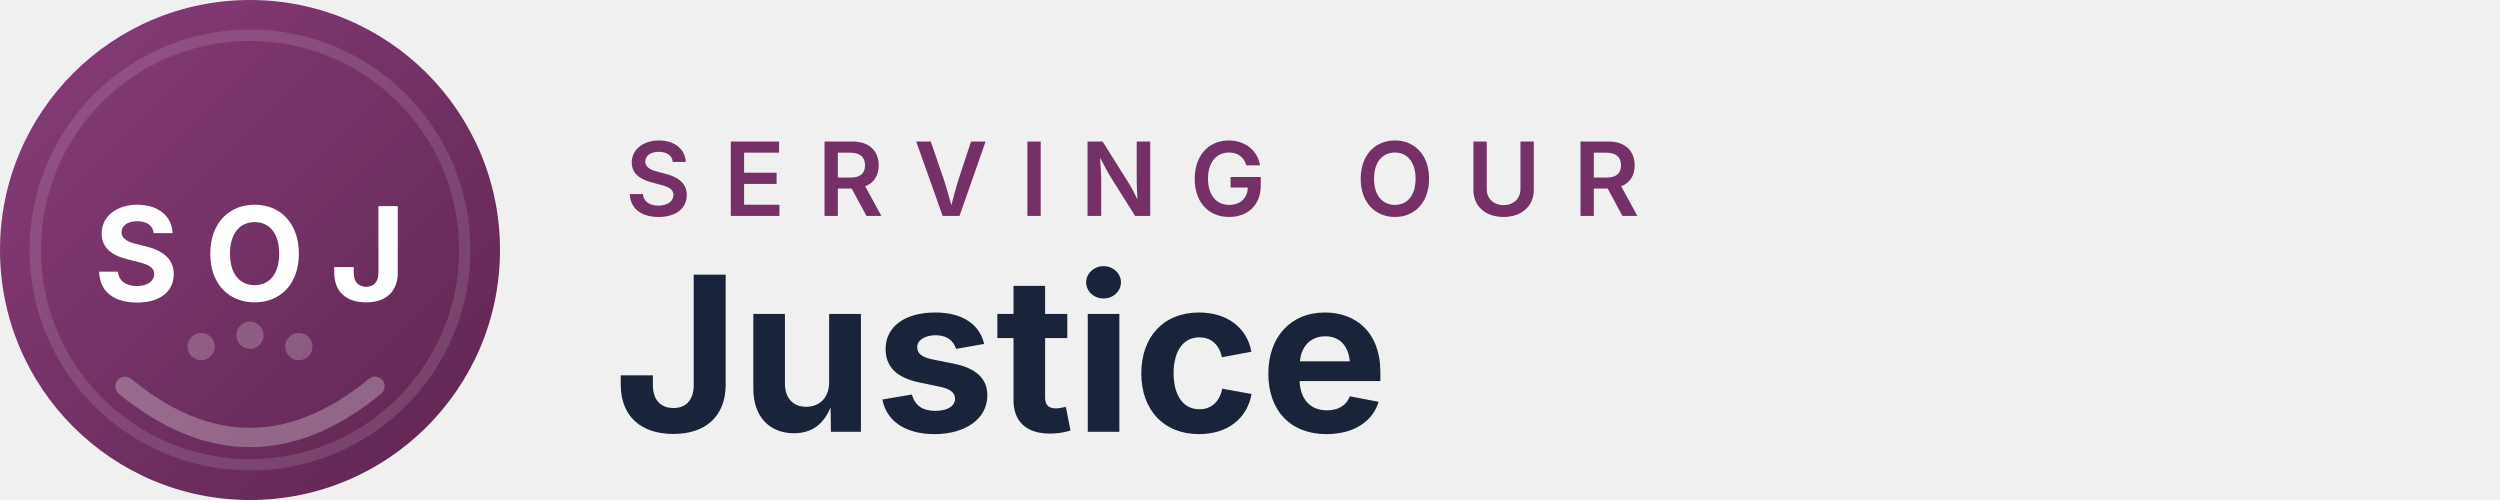
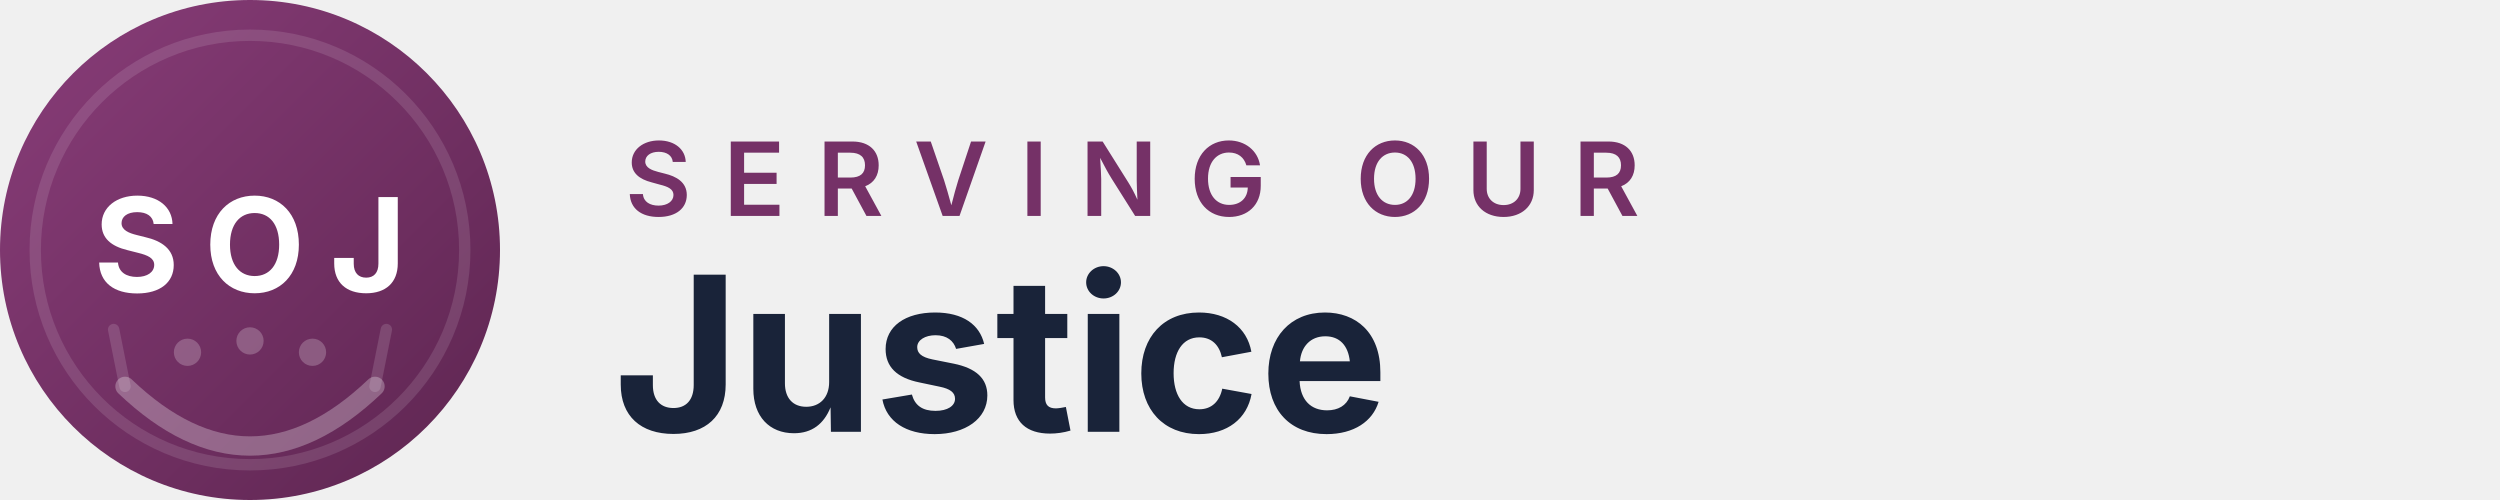
<svg xmlns="http://www.w3.org/2000/svg" viewBox="0 0 220 44" width="220" height="44">
  <defs>
    <linearGradient id="bg-h" x1="0" y1="0" x2="1" y2="1">
      <stop offset="0%" stop-color="#893d79" />
      <stop offset="100%" stop-color="#5d2550" />
    </linearGradient>
  </defs>
  <circle cx="22" cy="22" r="22" fill="url(#bg-h)" />
  <circle cx="22" cy="22" r="18.9" stroke="rgba(255,255,255,0.12)" stroke-width="1" fill="none" />
-   <path d="M11 34 Q22 43 33 34" stroke="rgba(255,255,255,0.28)" stroke-width="1.7" stroke-linecap="round" fill="none" />
-   <circle cx="17.7" cy="30.5" r="1.2" fill="rgba(255,255,255,0.22)" />
-   <circle cx="22" cy="29.5" r="1.2" fill="rgba(255,255,255,0.22)" />
-   <circle cx="26.3" cy="30.5" r="1.2" fill="rgba(255,255,255,0.22)" />
-   <text x="22" y="26.5" text-anchor="middle" font-family="Inter, Helvetica Neue, Arial, sans-serif" font-weight="700" font-size="11.5" fill="white" letter-spacing="2.2">SOJ</text>
+   <path d="M11 34 L10 29" stroke="rgba(255,255,255,0.14)" stroke-width="1" stroke-linecap="round" fill="none" />
+   <path d="M33 34 L34 29" stroke="rgba(255,255,255,0.14)" stroke-width="1" stroke-linecap="round" fill="none" />
+   <path d="M11 34 Q22 44.5 33 34" stroke="rgba(255,255,255,0.28)" stroke-width="1.7" stroke-linecap="round" fill="none" />
+   <circle cx="16.5" cy="31" r="1.2" fill="rgba(255,255,255,0.22)" />
+   <circle cx="22" cy="30" r="1.2" fill="rgba(255,255,255,0.22)" />
+   <circle cx="27.5" cy="31" r="1.2" fill="rgba(255,255,255,0.22)" />
+   <text x="22" y="25.7" text-anchor="middle" font-family="Inter, Helvetica Neue, Arial, sans-serif" font-weight="700" font-size="11.5" fill="white" letter-spacing="2.2">SOJ</text>
  <text x="55" y="19" font-family="Inter, Helvetica Neue, Arial, sans-serif" font-weight="600" font-size="9" fill="#753167" letter-spacing="2.8">SERVING OUR</text>
  <text x="54" y="38" font-family="Inter, Helvetica Neue, Arial, sans-serif" font-weight="700" font-size="19" fill="#192339">Justice</text>
</svg>
